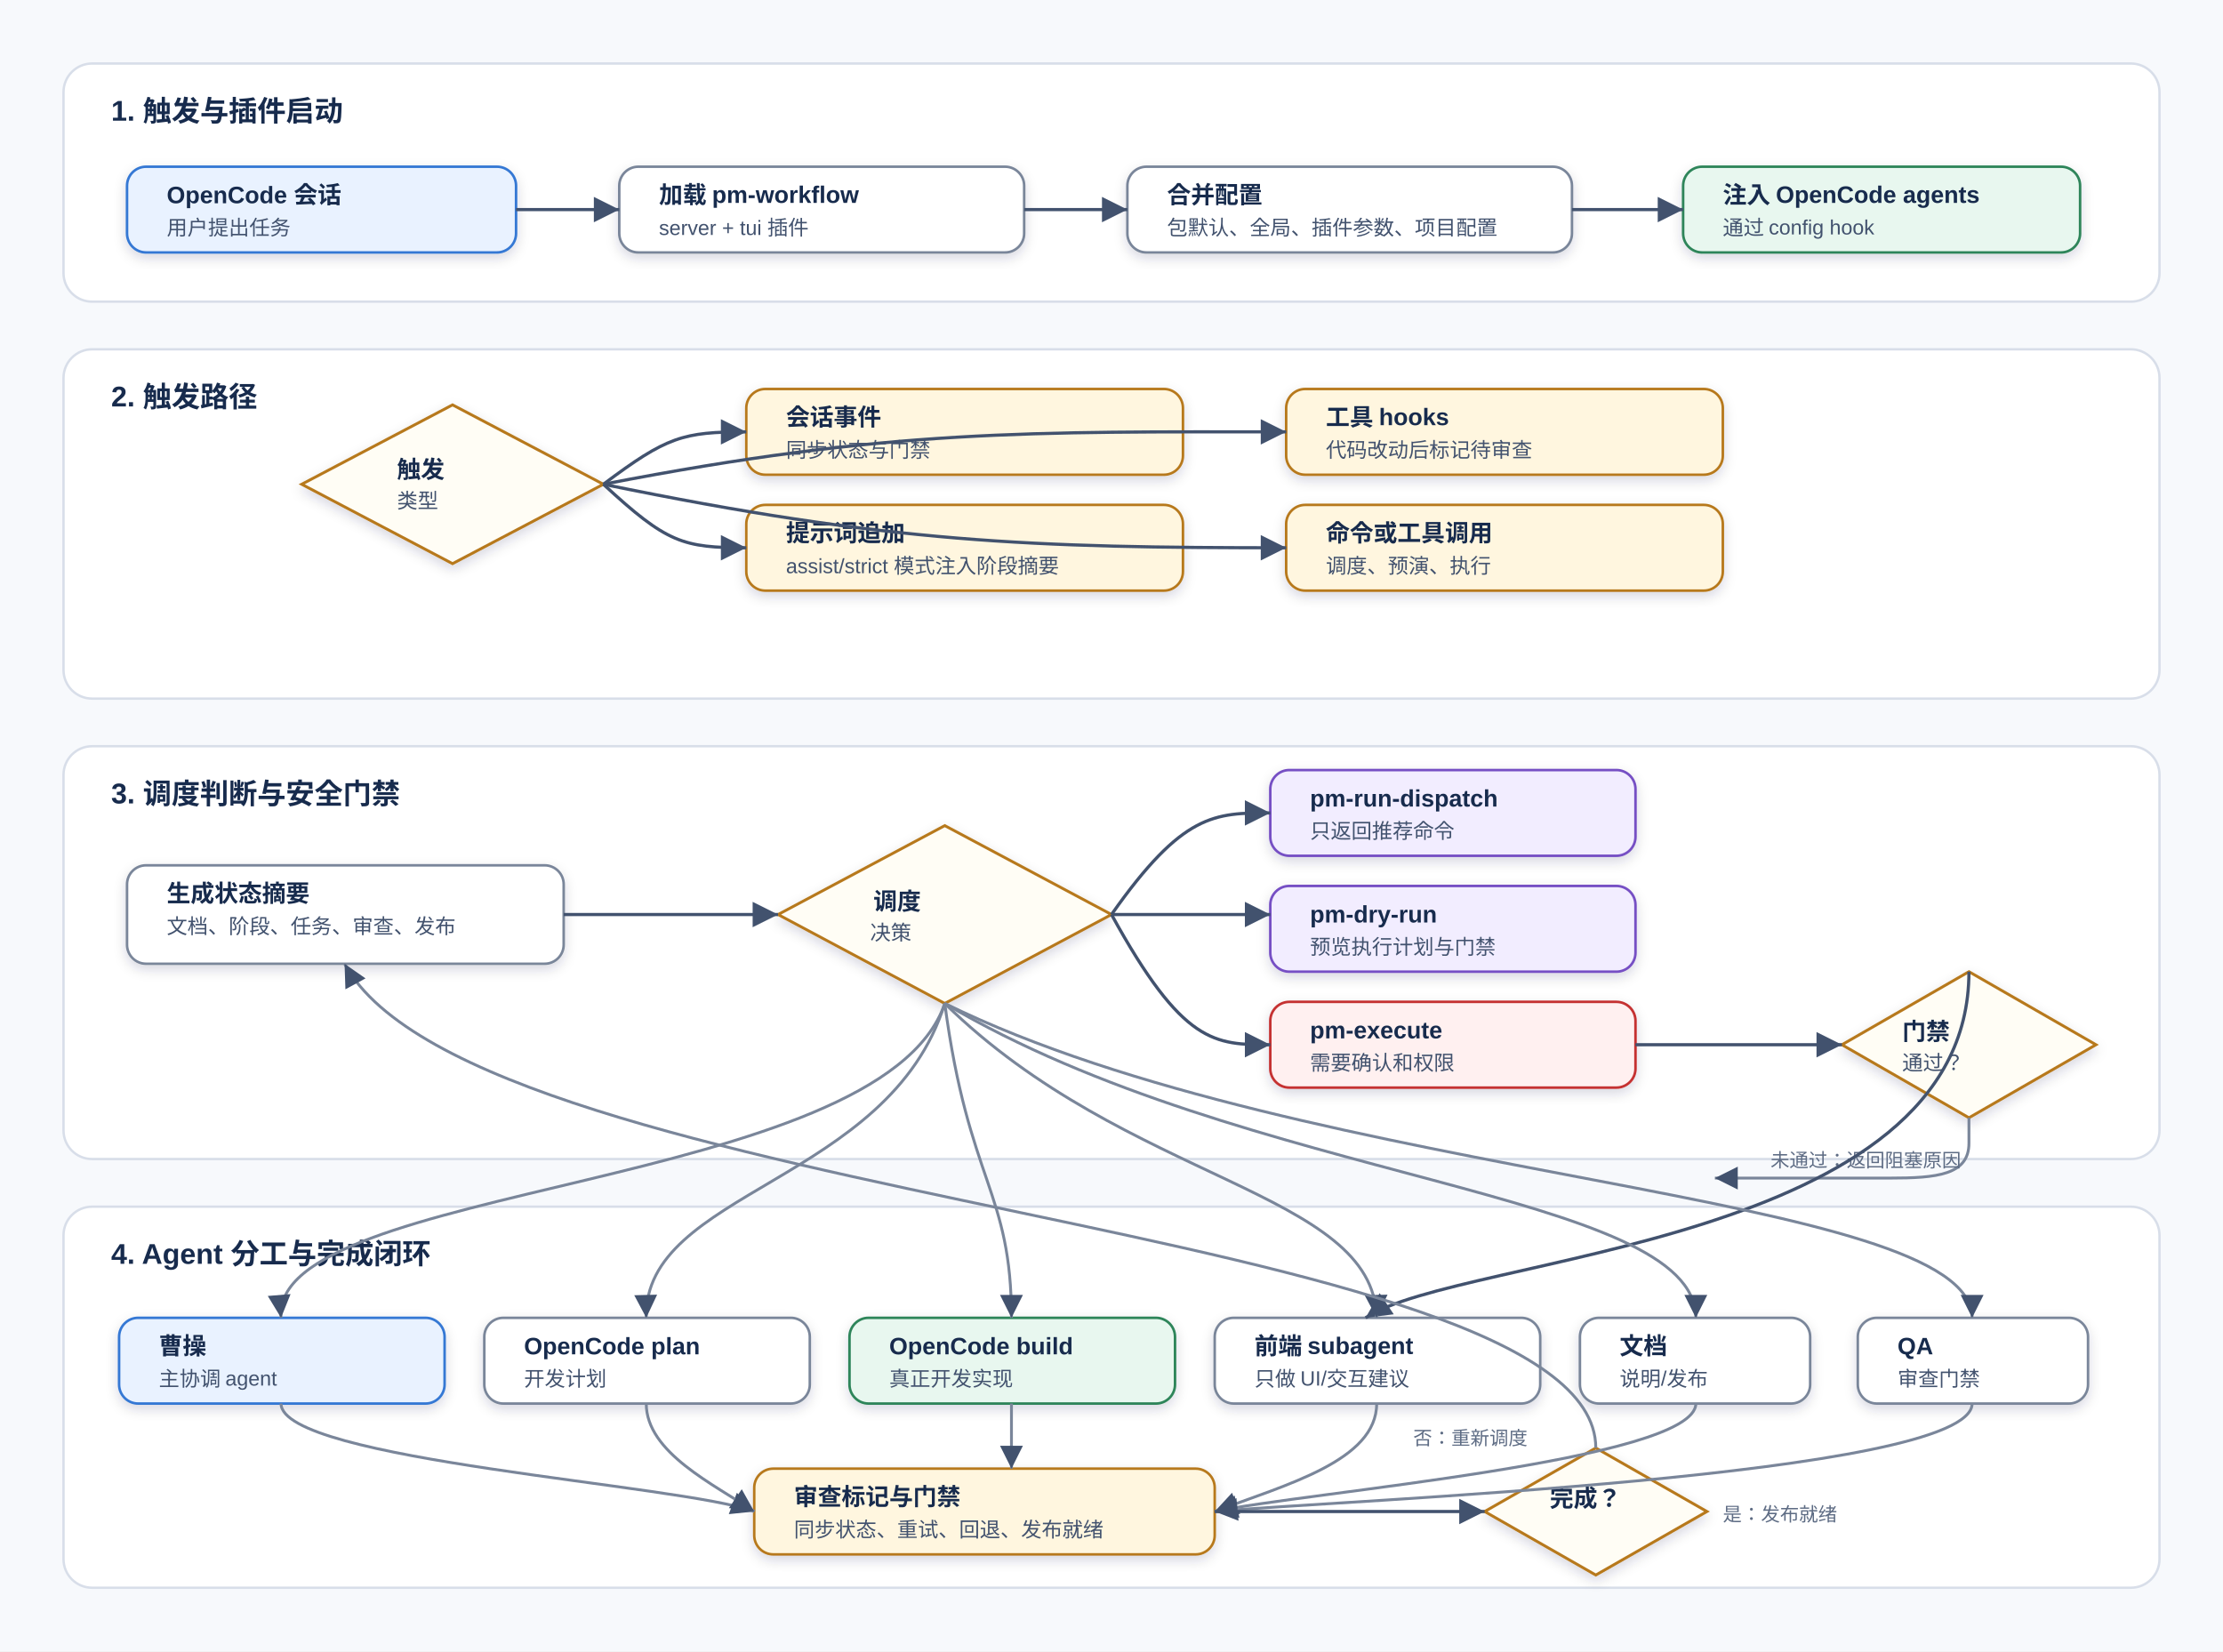
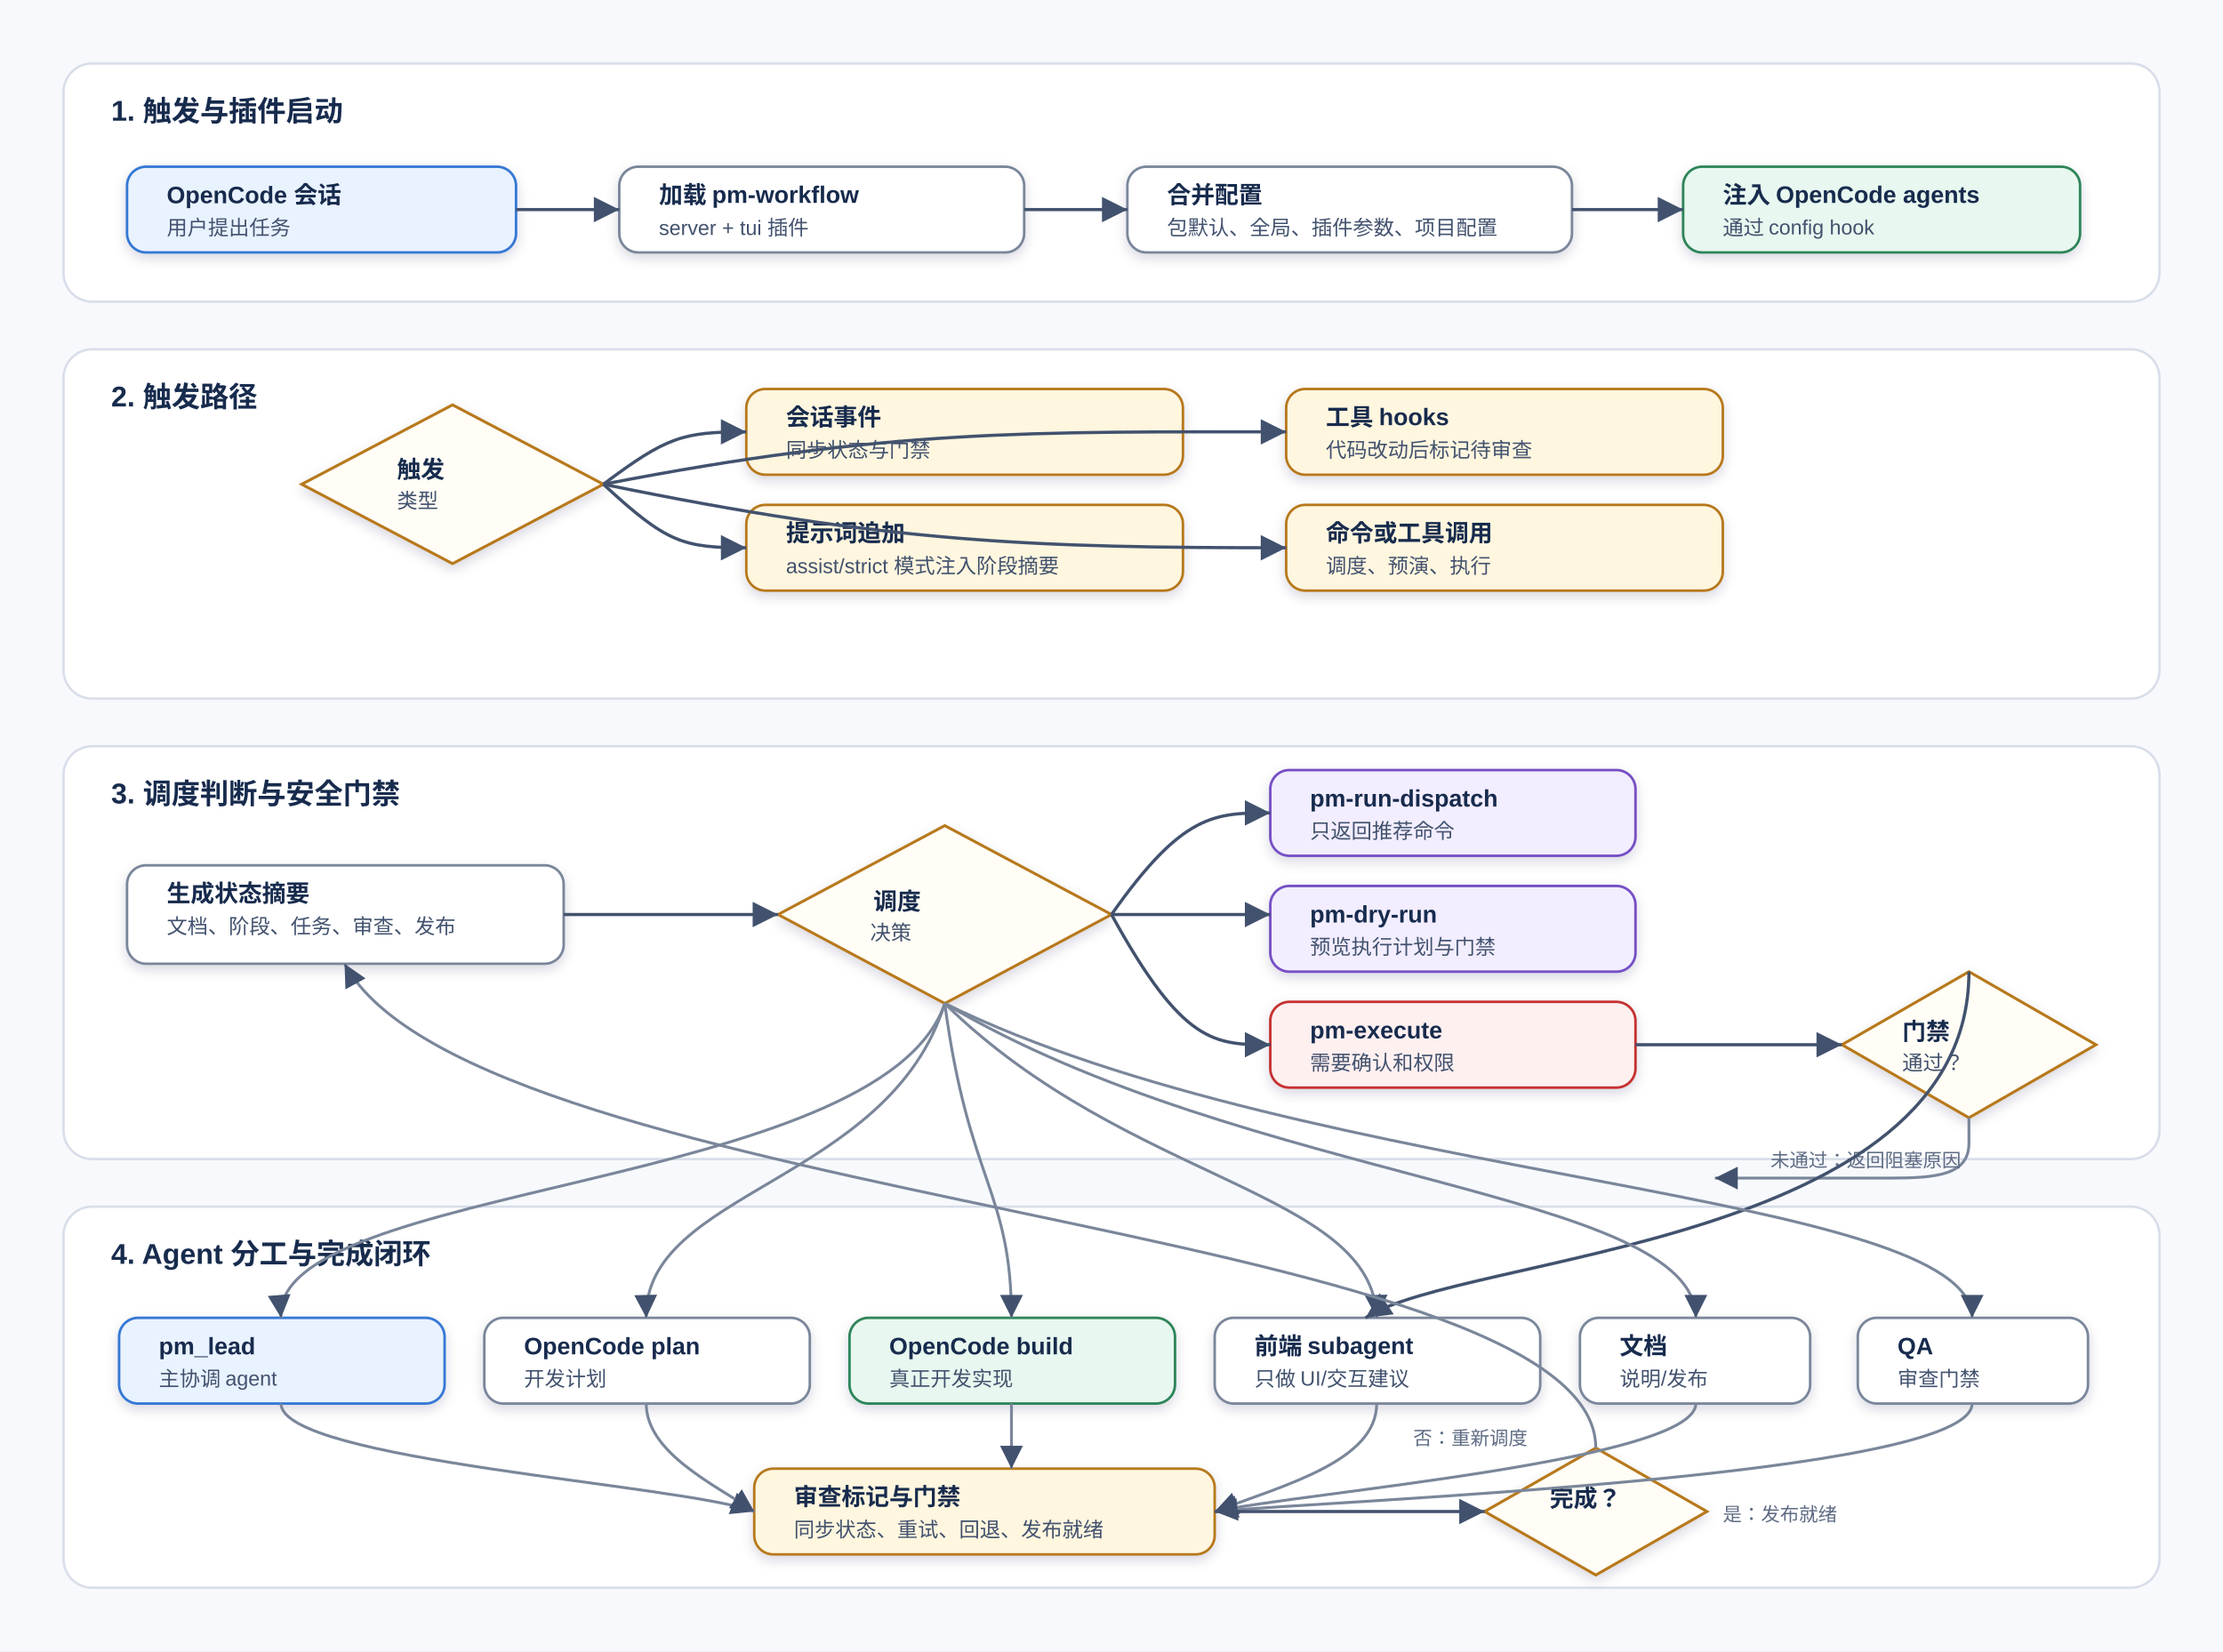
<svg xmlns="http://www.w3.org/2000/svg" width="1400" height="1040" viewBox="0 0 1400 1040" role="img" aria-labelledby="title desc">
  <defs>
    <marker id="arrow" markerWidth="12" markerHeight="12" refX="10" refY="6" orient="auto" markerUnits="strokeWidth">
      <path d="M2,2 L10,6 L2,10 Z" fill="#42526e" />
    </marker>
    <filter id="shadow" x="-20%" y="-20%" width="140%" height="140%">
      <feDropShadow dx="0" dy="3" stdDeviation="4" flood-color="#091e42" flood-opacity="0.16" />
    </filter>
    <style>
      .bg { fill: #f7f9fc; }
      .lane { fill: #ffffff; stroke: #d8dee9; stroke-width: 1.5; rx: 18; }
      .lane-title { font: 700 18px Arial, "PingFang SC", "Microsoft YaHei", sans-serif; fill: #172b4d; }
      .box { fill: #ffffff; stroke: #7a869a; stroke-width: 1.6; rx: 12; filter: url(#shadow); }
      .box-blue { fill: #e9f2ff; stroke: #3578d4; }
      .box-green { fill: #e8f7ef; stroke: #2f855a; }
      .box-yellow { fill: #fff6df; stroke: #b7791f; }
      .box-purple { fill: #f2edff; stroke: #7650c4; }
      .box-red { fill: #fff0f0; stroke: #c53030; }
      .decision { fill: #fffdf5; stroke: #b7791f; stroke-width: 1.8; filter: url(#shadow); }
      .label { font: 600 15px Arial, "PingFang SC", "Microsoft YaHei", sans-serif; fill: #172b4d; }
      .small { font: 400 13px Arial, "PingFang SC", "Microsoft YaHei", sans-serif; fill: #42526e; }
      .tiny { font: 400 12px Arial, "PingFang SC", "Microsoft YaHei", sans-serif; fill: #5e6c84; }
      .edge { fill: none; stroke: #42526e; stroke-width: 2; marker-end: url(#arrow); }
      .edge-soft { fill: none; stroke: #7a869a; stroke-width: 1.8; marker-end: url(#arrow); }
      .edge-no-arrow { fill: none; stroke: #7a869a; stroke-width: 1.6; }
    </style>
  </defs>
  <rect class="bg" width="1400" height="1040" />
  <rect class="lane" x="40" y="40" width="1320" height="150" />
  <text class="lane-title" x="70" y="76">1. 触发与插件启动</text>
  <rect class="box box-blue" x="80" y="105" width="245" height="54" />
  <text class="label" x="105" y="128">OpenCode 会话</text>
  <text class="small" x="105" y="148">用户提出任务</text>
  <rect class="box" x="390" y="105" width="255" height="54" />
  <text class="label" x="415" y="128">加载 pm-workflow</text>
  <text class="small" x="415" y="148">server + tui 插件</text>
  <rect class="box" x="710" y="105" width="280" height="54" />
  <text class="label" x="735" y="128">合并配置</text>
  <text class="small" x="735" y="148">包默认、全局、插件参数、项目配置</text>
  <rect class="box box-green" x="1060" y="105" width="250" height="54" />
  <text class="label" x="1085" y="128">注入 OpenCode agents</text>
  <text class="small" x="1085" y="148">通过 config hook</text>
  <path class="edge" d="M325 132 H390" />
  <path class="edge" d="M645 132 H710" />
  <path class="edge" d="M990 132 H1060" />
  <rect class="lane" x="40" y="220" width="1320" height="220" />
  <text class="lane-title" x="70" y="256">2. 触发路径</text>
  <polygon class="decision" points="190,305 285,255 380,305 285,355" />
  <text class="label" x="250" y="301">触发</text>
  <text class="small" x="250" y="320">类型</text>
  <rect class="box box-yellow" x="470" y="245" width="275" height="54" />
  <text class="label" x="495" y="268">会话事件</text>
  <text class="small" x="495" y="288">同步状态与门禁</text>
  <rect class="box box-yellow" x="470" y="318" width="275" height="54" />
  <text class="label" x="495" y="341">提示词追加</text>
  <text class="small" x="495" y="361">assist/strict 模式注入阶段摘要</text>
  <rect class="box box-yellow" x="810" y="245" width="275" height="54" />
  <text class="label" x="835" y="268">工具 hooks</text>
  <text class="small" x="835" y="288">代码改动后标记待审查</text>
  <rect class="box box-yellow" x="810" y="318" width="275" height="54" />
  <text class="label" x="835" y="341">命令或工具调用</text>
  <text class="small" x="835" y="361">调度、预演、执行</text>
  <path class="edge" d="M380 305 C420 275 430 272 470 272" />
  <path class="edge" d="M380 305 C420 342 430 345 470 345" />
  <path class="edge" d="M380 305 C560 270 650 272 810 272" />
  <path class="edge" d="M380 305 C560 342 650 345 810 345" />
  <rect class="lane" x="40" y="470" width="1320" height="260" />
  <text class="lane-title" x="70" y="506">3. 调度判断与安全门禁</text>
  <rect class="box" x="80" y="545" width="275" height="62" />
  <text class="label" x="105" y="568">生成状态摘要</text>
  <text class="small" x="105" y="588">文档、阶段、任务、审查、发布</text>
  <polygon class="decision" points="490,576 595,520 700,576 595,632" />
  <text class="label" x="550" y="573">调度</text>
  <text class="small" x="548" y="592">决策</text>
  <rect class="box box-purple" x="800" y="485" width="230" height="54" />
  <text class="label" x="825" y="508">pm-run-dispatch</text>
  <text class="small" x="825" y="528">只返回推荐命令</text>
  <rect class="box box-purple" x="800" y="558" width="230" height="54" />
  <text class="label" x="825" y="581">pm-dry-run</text>
  <text class="small" x="825" y="601">预览执行计划与门禁</text>
  <rect class="box box-red" x="800" y="631" width="230" height="54" />
  <text class="label" x="825" y="654">pm-execute</text>
  <text class="small" x="825" y="674">需要确认和权限</text>
  <polygon class="decision" points="1160,658 1240,612 1320,658 1240,704" />
  <text class="label" x="1198" y="655">门禁</text>
  <text class="small" x="1198" y="674">通过？</text>
  <path class="edge" d="M355 576 H490" />
  <path class="edge" d="M700 576 C745 512 765 512 800 512" />
  <path class="edge" d="M700 576 H800" />
  <path class="edge" d="M700 576 C745 658 765 658 800 658" />
  <path class="edge" d="M1030 658 H1160" />
  <path class="edge-soft" d="M1240 704 V720 C1240 740 1220 742 1190 742 H1080" />
  <text class="tiny" x="1115" y="735">未通过：返回阻塞原因</text>
  <rect class="lane" x="40" y="760" width="1320" height="240" />
  <text class="lane-title" x="70" y="796">4. Agent 分工与完成闭环</text>
  <rect class="box box-blue" x="75" y="830" width="205" height="54" />
-   <text class="label" x="100" y="853">曹操</text>
+   <text class="label" x="100" y="853">pm_lead</text>
  <text class="small" x="100" y="873">主协调 agent</text>
  <rect class="box" x="305" y="830" width="205" height="54" />
  <text class="label" x="330" y="853">OpenCode plan</text>
  <text class="small" x="330" y="873">开发计划</text>
  <rect class="box box-green" x="535" y="830" width="205" height="54" />
  <text class="label" x="560" y="853">OpenCode build</text>
  <text class="small" x="560" y="873">真正开发实现</text>
  <rect class="box" x="765" y="830" width="205" height="54" />
  <text class="label" x="790" y="853">前端 subagent</text>
  <text class="small" x="790" y="873">只做 UI/交互建议</text>
  <rect class="box" x="995" y="830" width="145" height="54" />
  <text class="label" x="1020" y="853">文档</text>
  <text class="small" x="1020" y="873">说明/发布</text>
  <rect class="box" x="1170" y="830" width="145" height="54" />
  <text class="label" x="1195" y="853">QA</text>
  <text class="small" x="1195" y="873">审查门禁</text>
  <rect class="box box-yellow" x="475" y="925" width="290" height="54" />
  <text class="label" x="500" y="948">审查标记与门禁</text>
  <text class="small" x="500" y="968">同步状态、重试、回退、发布就绪</text>
  <polygon class="decision" points="935,952 1005,912 1075,952 1005,992" />
  <text class="label" x="976" y="949">完成？</text>
  <path class="edge" d="M1240 612 C1240 785 920 790 860 830" />
  <path class="edge-soft" d="M595 632 C555 750 170 745 177 830" />
  <path class="edge-soft" d="M595 632 C560 745 405 750 407 830" />
  <path class="edge-soft" d="M595 632 C610 745 637 750 637 830" />
  <path class="edge-soft" d="M595 632 C710 745 865 750 867 830" />
  <path class="edge-soft" d="M595 632 C785 745 1068 750 1068 830" />
  <path class="edge-soft" d="M595 632 C825 745 1242 750 1242 830" />
  <path class="edge-soft" d="M177 884 C177 920 430 935 475 952" />
  <path class="edge-soft" d="M407 884 C407 915 450 935 475 952" />
  <path class="edge-soft" d="M637 884 V925" />
  <path class="edge-soft" d="M867 884 C867 920 810 935 765 952" />
  <path class="edge-soft" d="M1068 884 C1068 920 820 940 765 952" />
  <path class="edge-soft" d="M1242 884 C1242 930 840 945 765 952" />
  <path class="edge" d="M765 952 H935" />
  <path class="edge-soft" d="M1005 912 C1005 770 300 760 217 607" />
  <text class="tiny" x="890" y="910">否：重新调度</text>
  <text class="tiny" x="1085" y="958">是：发布就绪</text>
</svg>
